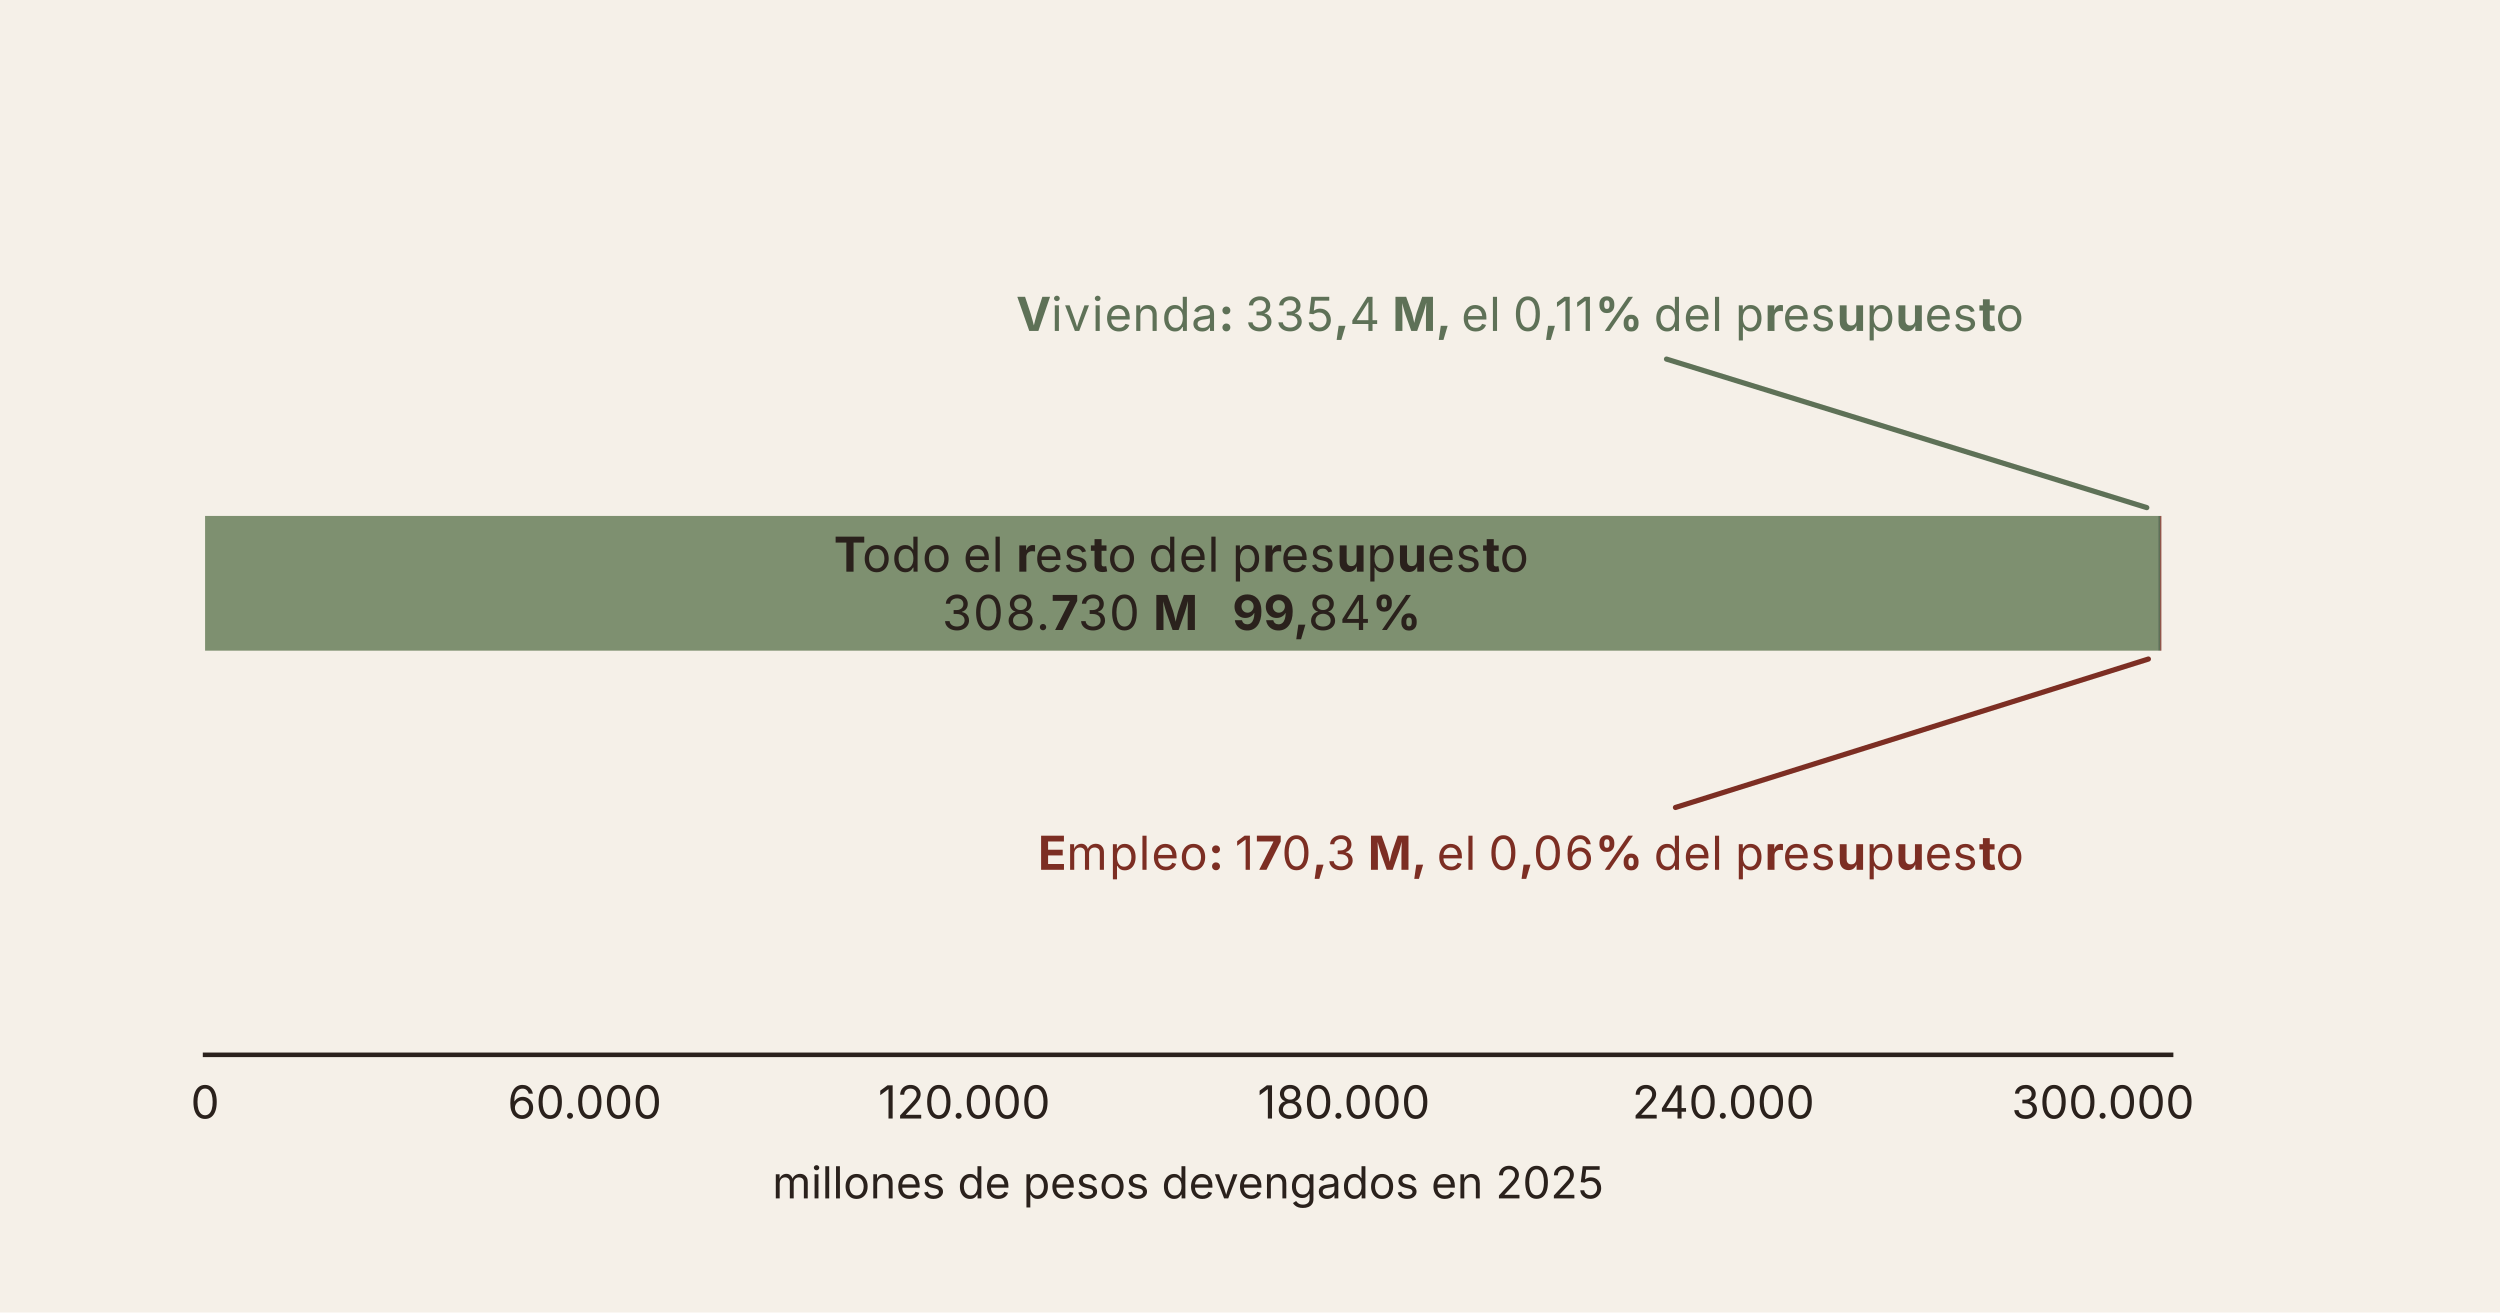
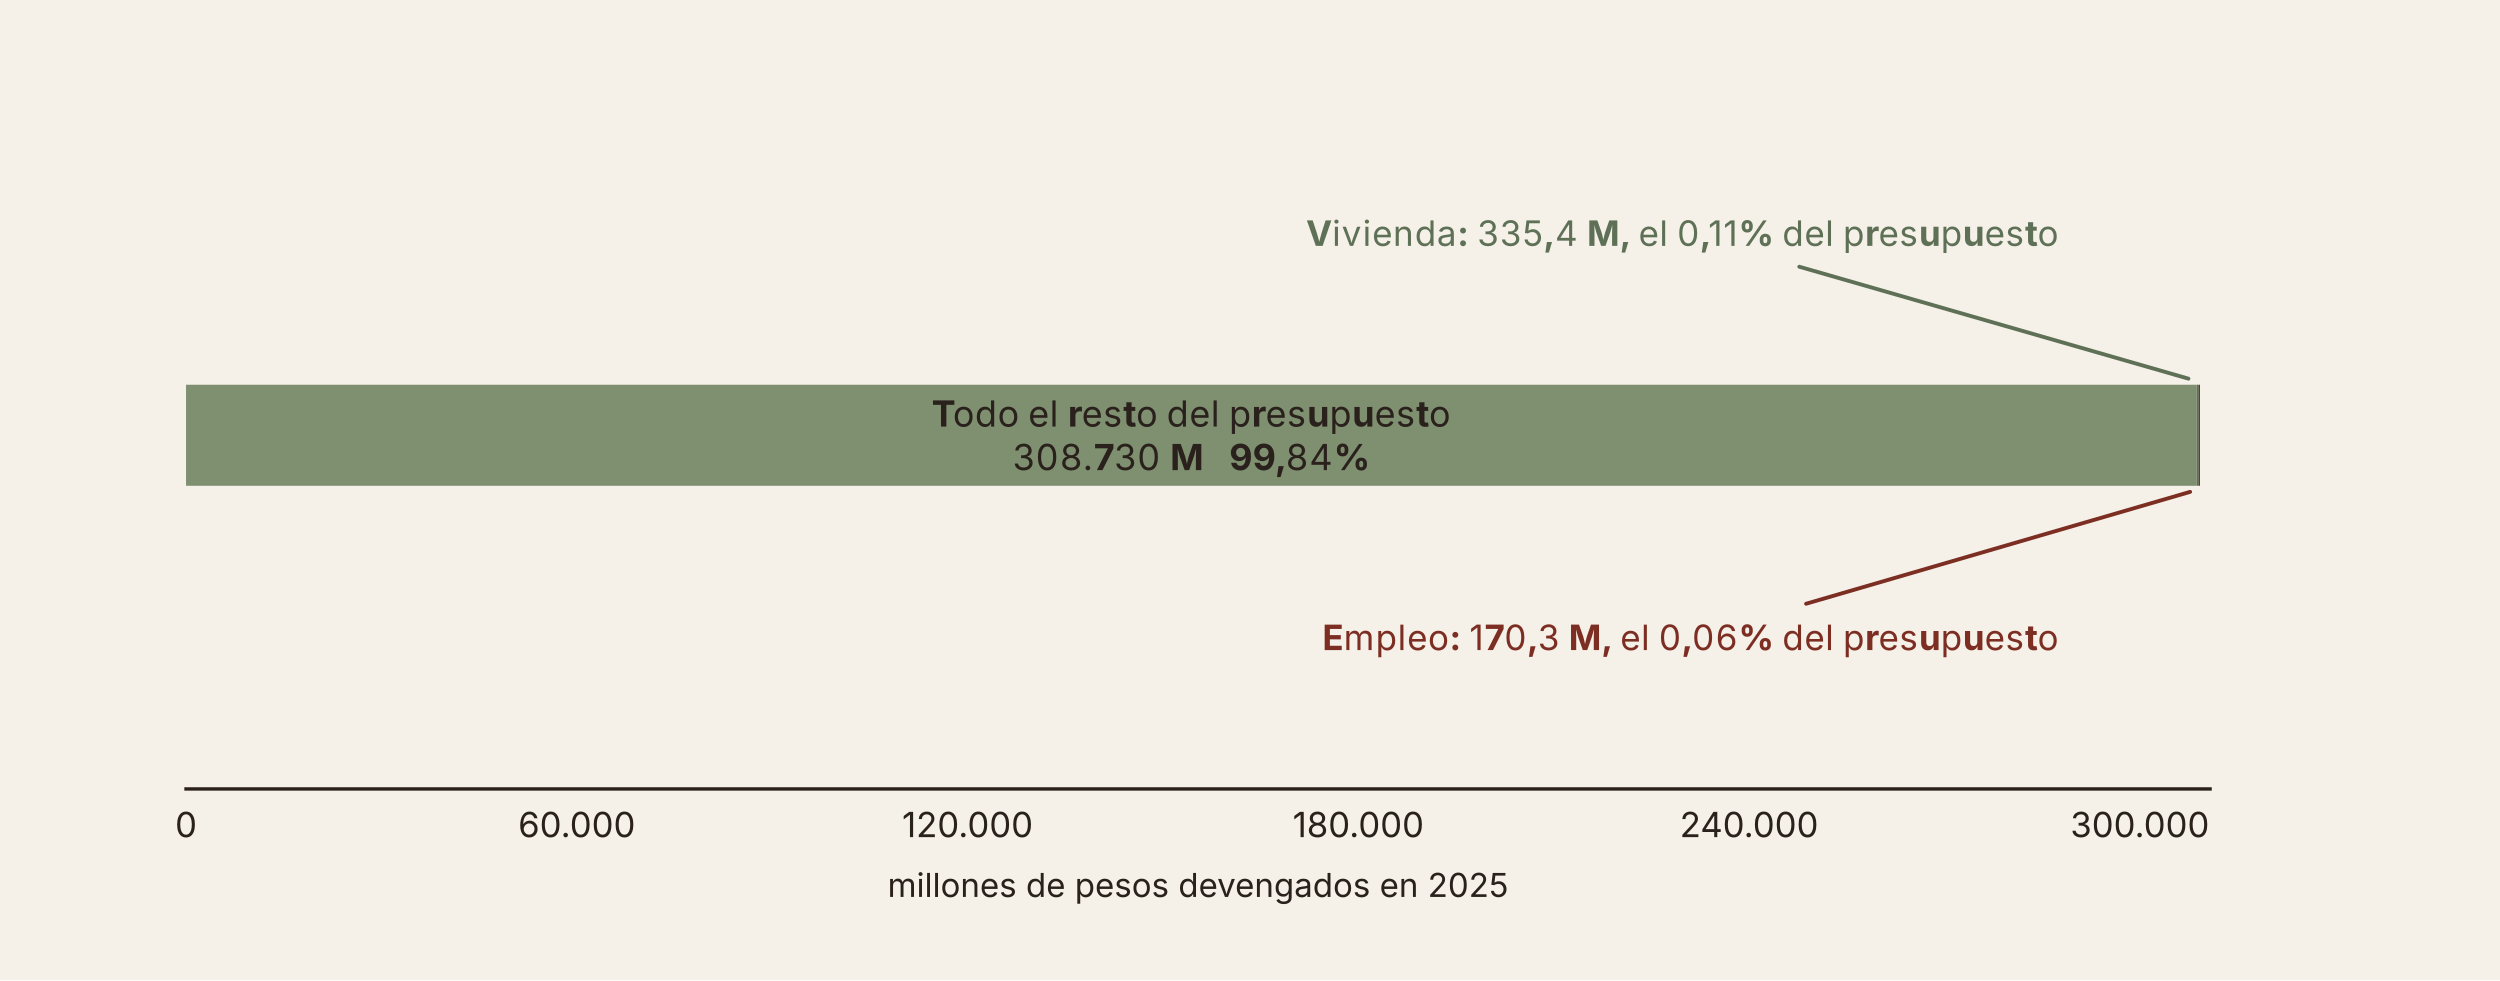
- <svg xmlns="http://www.w3.org/2000/svg" xmlns:xlink="http://www.w3.org/1999/xlink" width="384pt" height="201.6pt" viewBox="0 0 384 201.6" version="1.1">
+ <svg xmlns="http://www.w3.org/2000/svg" xmlns:xlink="http://www.w3.org/1999/xlink" width="514.175pt" height="201.6pt" viewBox="0 0 514.175 201.6" version="1.1">
  <defs>
    <style type="text/css">*{stroke-linejoin: round; stroke-linecap: butt}</style>
  </defs>
  <g id="figure_1">
    <g id="patch_1">
-       <path d="M 0 201.6  L 384 201.6  L 384 0  L 0 0  z " style="fill: #f5f0e8" />
+       <path d="M 0 201.6  L 514.175 201.6  L 514.175 0  L 0 0  z " style="fill: #f5f0e8" />
    </g>
    <g id="axes_1">
      <g id="patch_2">
-         <path d="M 31.5 162.021  L 333.481 162.021  L 333.481 17.172  L 31.5 17.172  z " style="fill: #f5f0e8" />
+         <path d="M 38.26 162.263  L 454.542 162.263  L 454.542 16.772  L 38.26 16.772  z " style="fill: #f5f0e8" />
      </g>
      <g id="matplotlib.axis_1">
        <g id="xtick_1">
          <g id="line2d_1" />
          <g id="text_1">
-             <g style="fill: #2a211c" transform="translate(29.29172 171.802) scale(0.07 -0.07)">
+             <g style="fill: #2a211c" transform="translate(36.01075 172.1703) scale(0.0713 -0.0713)">
              <defs>
                <path id="Inter-Regular-53d" d="M 2019 -63  Q 1500 -63 1134 218  Q 769 500 575 1033  Q 381 1566 381 2325  Q 381 3081 576 3615  Q 772 4150 1137 4434  Q 1503 4719 2019 4719  Q 2534 4719 2901 4434  Q 3269 4150 3462 3615  Q 3656 3081 3656 2325  Q 3656 1569 3464 1034  Q 3272 500 2906 218  Q 2541 -63 2019 -63  z M 2019 456  Q 2359 456 2596 678  Q 2834 900 2959 1317  Q 3084 1734 3084 2325  Q 3084 2919 2959 3339  Q 2834 3759 2596 3981  Q 2359 4203 2019 4203  Q 1678 4203 1440 3979  Q 1203 3756 1078 3337  Q 953 2919 953 2325  Q 953 1734 1078 1317  Q 1203 900 1440 678  Q 1678 456 2019 456  z " transform="scale(0.015625)" />
              </defs>
              <use xlink:href="#Inter-Regular-53d" />
            </g>
          </g>
        </g>
        <g id="xtick_2">
          <g id="line2d_2" />
          <g id="text_2">
-             <g style="fill: #2a211c" transform="translate(77.96593 171.802) scale(0.07 -0.07)">
+             <g style="fill: #2a211c" transform="translate(106.5733 172.1703) scale(0.0713 -0.0713)">
              <defs>
                <path id="Inter-Regular-545" d="M 2019 -63  Q 1728 -63 1437 43  Q 1147 150 908 400  Q 669 650 525 1078  Q 381 1506 381 2150  Q 381 2766 498 3242  Q 616 3719 839 4048  Q 1063 4378 1378 4548  Q 1694 4719 2091 4719  Q 2481 4719 2790 4562  Q 3100 4406 3297 4128  Q 3494 3850 3550 3484  L 2969 3484  Q 2891 3788 2672 3991  Q 2453 4194 2091 4194  Q 1734 4194 1476 3984  Q 1219 3775 1081 3379  Q 944 2984 944 2425  L 981 2425  Q 1106 2619 1281 2758  Q 1456 2897 1672 2970  Q 1888 3044 2128 3044  Q 2528 3044 2859 2847  Q 3191 2650 3389 2301  Q 3588 1953 3588 1503  Q 3588 1069 3394 714  Q 3200 359 2847 148  Q 2494 -63 2019 -63  z M 2019 459  Q 2300 459 2525 600  Q 2750 741 2881 977  Q 3013 1213 3013 1503  Q 3013 1788 2886 2020  Q 2759 2253 2537 2390  Q 2316 2528 2034 2528  Q 1822 2528 1639 2445  Q 1456 2363 1318 2217  Q 1181 2072 1104 1886  Q 1028 1700 1028 1497  Q 1028 1222 1156 986  Q 1284 750 1509 604  Q 1734 459 2019 459  z " transform="scale(0.015625)" />
                <path id="Inter-Regular-5de" d="M 922 -41  Q 747 -41 623 82  Q 500 206 500 381  Q 500 556 623 679  Q 747 803 922 803  Q 1097 803 1220 679  Q 1344 556 1344 381  Q 1344 206 1220 82  Q 1097 -41 922 -41  z " transform="scale(0.015625)" />
              </defs>
              <use xlink:href="#Inter-Regular-545" />
              <use xlink:href="#Inter-Regular-53d" transform="translate(62.01562 0)" />
              <use xlink:href="#Inter-Regular-5de" transform="translate(122.5781 0)" />
              <use xlink:href="#Inter-Regular-53d" transform="translate(148.8594 0)" />
              <use xlink:href="#Inter-Regular-53d" transform="translate(211.9531 0)" />
              <use xlink:href="#Inter-Regular-53d" transform="translate(275.0469 0)" />
            </g>
          </g>
        </g>
        <g id="xtick_3">
          <g id="line2d_3" />
          <g id="text_3">
-             <g style="fill: #2a211c" transform="translate(134.8794 171.802) scale(0.07 -0.07)">
+             <g style="fill: #2a211c" transform="translate(185.5281 172.1703) scale(0.0713 -0.0713)">
              <defs>
                <path id="Inter-Regular-53e" d="M 2041 4656  L 2041 0  L 1456 0  L 1456 4106  L 1425 4106  L 300 3272  L 300 3909  L 1313 4656  L 2041 4656  z " transform="scale(0.015625)" />
                <path id="Inter-Regular-53f" d="M 481 0  L 481 428  L 2028 2106  Q 2288 2388 2459 2600  Q 2631 2813 2718 3005  Q 2806 3197 2806 3413  Q 2806 3656 2690 3834  Q 2575 4013 2378 4108  Q 2181 4203 1931 4203  Q 1666 4203 1470 4095  Q 1275 3988 1169 3792  Q 1063 3597 1063 3334  L 494 3334  Q 494 3747 684 4059  Q 875 4372 1203 4545  Q 1531 4719 1947 4719  Q 2363 4719 2683 4545  Q 3003 4372 3186 4078  Q 3369 3784 3369 3419  Q 3369 3166 3278 2927  Q 3188 2688 2959 2384  Q 2731 2081 2319 1644  L 1300 559  L 1300 522  L 3447 522  L 3447 0  L 481 0  z " transform="scale(0.015625)" />
              </defs>
              <use xlink:href="#Inter-Regular-53e" />
              <use xlink:href="#Inter-Regular-53f" transform="translate(40.67188 0)" />
              <use xlink:href="#Inter-Regular-53d" transform="translate(101.6562 0)" />
              <use xlink:href="#Inter-Regular-5de" transform="translate(162.2188 0)" />
              <use xlink:href="#Inter-Regular-53d" transform="translate(188.5 0)" />
              <use xlink:href="#Inter-Regular-53d" transform="translate(251.5938 0)" />
              <use xlink:href="#Inter-Regular-53d" transform="translate(314.6875 0)" />
            </g>
          </g>
        </g>
        <g id="xtick_4">
          <g id="line2d_4" />
          <g id="text_4">
-             <g style="fill: #2a211c" transform="translate(193.1496 171.802) scale(0.07 -0.07)">
+             <g style="fill: #2a211c" transform="translate(265.8649 172.1703) scale(0.0713 -0.0713)">
              <defs>
                <path id="Inter-Regular-547" d="M 1978 -63  Q 1506 -63 1145 104  Q 784 272 582 565  Q 381 859 381 1238  Q 381 1531 500 1782  Q 619 2034 825 2203  Q 1031 2372 1291 2419  L 1291 2444  Q 950 2531 750 2822  Q 550 3113 550 3481  Q 550 3838 734 4117  Q 919 4397 1241 4558  Q 1563 4719 1978 4719  Q 2388 4719 2709 4558  Q 3031 4397 3217 4117  Q 3403 3838 3403 3481  Q 3403 3113 3201 2822  Q 3000 2531 2669 2444  L 2669 2419  Q 2922 2372 3128 2203  Q 3334 2034 3456 1782  Q 3578 1531 3578 1238  Q 3578 859 3373 565  Q 3169 272 2808 104  Q 2447 -63 1978 -63  z M 1978 453  Q 2288 453 2513 554  Q 2738 656 2861 839  Q 2984 1022 2984 1269  Q 2984 1528 2853 1726  Q 2722 1925 2494 2039  Q 2266 2153 1978 2153  Q 1684 2153 1456 2039  Q 1228 1925 1097 1726  Q 966 1528 966 1269  Q 966 1022 1087 839  Q 1209 656 1437 554  Q 1666 453 1978 453  z M 1978 2650  Q 2225 2650 2415 2748  Q 2606 2847 2717 3025  Q 2828 3203 2828 3438  Q 2828 3672 2722 3844  Q 2616 4016 2423 4111  Q 2231 4206 1978 4206  Q 1722 4206 1530 4111  Q 1338 4016 1231 3844  Q 1125 3672 1125 3438  Q 1125 3203 1233 3025  Q 1341 2847 1534 2748  Q 1728 2650 1978 2650  z " transform="scale(0.015625)" />
              </defs>
              <use xlink:href="#Inter-Regular-53e" />
              <use xlink:href="#Inter-Regular-547" transform="translate(40.67188 0)" />
              <use xlink:href="#Inter-Regular-53d" transform="translate(102.5312 0)" />
              <use xlink:href="#Inter-Regular-5de" transform="translate(163.0938 0)" />
              <use xlink:href="#Inter-Regular-53d" transform="translate(189.375 0)" />
              <use xlink:href="#Inter-Regular-53d" transform="translate(252.4688 0)" />
              <use xlink:href="#Inter-Regular-53d" transform="translate(315.5625 0)" />
            </g>
          </g>
        </g>
        <g id="xtick_5">
          <g id="line2d_5" />
          <g id="text_5">
-             <g style="fill: #2a211c" transform="translate(250.6985 171.802) scale(0.07 -0.07)">
+             <g style="fill: #2a211c" transform="translate(345.4669 172.1703) scale(0.0713 -0.0713)">
              <defs>
                <path id="Inter-Regular-542" d="M 375 947  L 375 1431  L 2413 4656  L 2772 4656  L 2772 3913  L 2531 3913  L 1009 1506  L 1009 1469  L 3766 1469  L 3766 947  L 375 947  z M 2566 0  L 2566 1091  L 2569 1319  L 2569 4656  L 3134 4656  L 3134 0  L 2566 0  z " transform="scale(0.015625)" />
              </defs>
              <use xlink:href="#Inter-Regular-53f" />
              <use xlink:href="#Inter-Regular-542" transform="translate(59.42188 0)" />
              <use xlink:href="#Inter-Regular-53d" transform="translate(124.0156 0)" />
              <use xlink:href="#Inter-Regular-5de" transform="translate(184.5781 0)" />
              <use xlink:href="#Inter-Regular-53d" transform="translate(210.8594 0)" />
              <use xlink:href="#Inter-Regular-53d" transform="translate(273.9531 0)" />
              <use xlink:href="#Inter-Regular-53d" transform="translate(337.0469 0)" />
            </g>
          </g>
        </g>
        <g id="xtick_6">
          <g id="line2d_6" />
          <g id="text_6">
-             <g style="fill: #2a211c" transform="translate(308.9698 171.802) scale(0.07 -0.07)">
+             <g style="fill: #2a211c" transform="translate(425.8048 172.1703) scale(0.0713 -0.0713)">
              <defs>
                <path id="Inter-Regular-541" d="M 1984 -63  Q 1528 -63 1175 93  Q 822 250 614 528  Q 406 806 391 1175  L 991 1175  Q 1009 953 1142 792  Q 1275 631 1492 545  Q 1709 459 1975 459  Q 2269 459 2495 561  Q 2722 663 2853 847  Q 2984 1031 2984 1272  Q 2984 1525 2857 1717  Q 2731 1909 2490 2018  Q 2250 2128 1903 2128  L 1525 2128  L 1525 2644  L 1903 2644  Q 2175 2644 2383 2742  Q 2591 2841 2706 3019  Q 2822 3197 2822 3438  Q 2822 3669 2720 3841  Q 2619 4013 2431 4108  Q 2244 4203 1991 4203  Q 1753 4203 1545 4117  Q 1338 4031 1205 3872  Q 1072 3713 1063 3484  L 491 3484  Q 503 3850 709 4128  Q 916 4406 1255 4562  Q 1594 4719 2003 4719  Q 2438 4719 2752 4544  Q 3066 4369 3234 4084  Q 3403 3800 3403 3469  Q 3403 3075 3195 2800  Q 2988 2525 2631 2419  L 2631 2381  Q 2928 2334 3139 2181  Q 3350 2028 3461 1793  Q 3572 1559 3572 1266  Q 3572 884 3365 584  Q 3159 284 2800 110  Q 2441 -63 1984 -63  z " transform="scale(0.015625)" />
              </defs>
              <use xlink:href="#Inter-Regular-541" />
              <use xlink:href="#Inter-Regular-53d" transform="translate(61.76562 0)" />
              <use xlink:href="#Inter-Regular-53d" transform="translate(124.8594 0)" />
              <use xlink:href="#Inter-Regular-5de" transform="translate(185.4219 0)" />
              <use xlink:href="#Inter-Regular-53d" transform="translate(211.7031 0)" />
              <use xlink:href="#Inter-Regular-53d" transform="translate(274.7969 0)" />
              <use xlink:href="#Inter-Regular-53d" transform="translate(337.8906 0)" />
            </g>
          </g>
        </g>
        <g id="text_7">
-           <g style="fill: #2a211c" transform="translate(118.6374 184.078) scale(0.068 -0.068)">
+           <g style="fill: #2a211c" transform="translate(182.548 184.4776) scale(0.068 -0.068)">
            <defs>
              <path id="Inter-Regular-2fe" d="M 494 0  L 494 3494  L 1041 3494  L 1044 2713  L 1000 2713  Q 1072 2997 1226 3183  Q 1381 3369 1589 3462  Q 1797 3556 2022 3556  Q 2403 3556 2639 3322  Q 2875 3088 2944 2706  L 2869 2706  Q 2931 2969 3097 3159  Q 3263 3350 3498 3453  Q 3734 3556 4013 3556  Q 4316 3556 4566 3425  Q 4816 3294 4964 3028  Q 5113 2763 5113 2356  L 5113 0  L 4550 0  L 4550 2341  Q 4550 2719 4337 2881  Q 4125 3044 3844 3044  Q 3609 3044 3439 2945  Q 3269 2847 3176 2675  Q 3084 2503 3084 2281  L 3084 0  L 2522 0  L 2522 2397  Q 2522 2688 2328 2866  Q 2134 3044 1838 3044  Q 1634 3044 1454 2948  Q 1275 2853 1165 2665  Q 1056 2478 1056 2200  L 1056 0  L 494 0  z " transform="scale(0.015625)" />
              <path id="Inter-Regular-2b1" d="M 494 0  L 494 3494  L 1056 3494  L 1056 0  L 494 0  z M 778 4066  Q 619 4066 503 4175  Q 387 4284 387 4438  Q 387 4594 503 4701  Q 619 4809 778 4809  Q 940 4809 1056 4701  Q 1172 4594 1172 4438  Q 1172 4284 1056 4175  Q 940 4066 778 4066  z " transform="scale(0.015625)" />
              <path id="Inter-Regular-2e0" d="M 1056 4656  L 1056 0  L 494 0  L 494 4656  L 1056 4656  z " transform="scale(0.015625)" />
              <path id="Inter-Regular-316" d="M 1916 -75  Q 1441 -75 1083 150  Q 725 375 525 781  Q 325 1188 325 1725  Q 325 2272 525 2680  Q 725 3088 1083 3313  Q 1441 3538 1916 3538  Q 2394 3538 2753 3313  Q 3113 3088 3313 2680  Q 3513 2272 3513 1725  Q 3513 1188 3313 781  Q 3113 375 2753 150  Q 2394 -75 1916 -75  z M 1916 428  Q 2269 428 2497 609  Q 2725 791 2834 1086  Q 2944 1381 2944 1725  Q 2944 2072 2834 2370  Q 2725 2669 2497 2851  Q 2269 3034 1916 3034  Q 1566 3034 1341 2851  Q 1116 2669 1006 2372  Q 897 2075 897 1725  Q 897 1381 1006 1086  Q 1116 791 1341 609  Q 1566 428 1916 428  z " transform="scale(0.015625)" />
              <path id="Inter-Regular-305" d="M 1056 2094  L 1056 0  L 494 0  L 494 3494  L 1034 3494  L 1038 2647  L 959 2647  Q 1119 3131 1414 3334  Q 1709 3538 2106 3538  Q 2459 3538 2725 3392  Q 2991 3247 3139 2955  Q 3288 2663 3288 2219  L 3288 0  L 2725 0  L 2725 2172  Q 2725 2575 2514 2803  Q 2303 3031 1938 3031  Q 1688 3031 1488 2922  Q 1288 2813 1172 2603  Q 1056 2394 1056 2094  z " transform="scale(0.015625)" />
              <path id="Inter-Regular-266" d="M 1963 -75  Q 1456 -75 1089 150  Q 722 375 523 778  Q 325 1181 325 1719  Q 325 2256 519 2665  Q 713 3075 1067 3306  Q 1422 3538 1897 3538  Q 2175 3538 2445 3445  Q 2716 3353 2936 3148  Q 3156 2944 3287 2609  Q 3419 2275 3419 1791  L 3419 1556  L 706 1556  L 706 2031  L 3116 2031  L 2853 1856  Q 2853 2200 2745 2467  Q 2638 2734 2425 2886  Q 2213 3038 1897 3038  Q 1581 3038 1356 2883  Q 1131 2728 1012 2479  Q 894 2231 894 1947  L 894 1631  Q 894 1244 1028 973  Q 1163 703 1405 564  Q 1647 425 1966 425  Q 2172 425 2340 484  Q 2509 544 2631 664  Q 2753 784 2819 963  L 3363 813  Q 3281 550 3087 350  Q 2894 150 2608 37  Q 2322 -75 1963 -75  z " transform="scale(0.015625)" />
              <path id="Inter-Regular-367" d="M 1681 -75  Q 1322 -75 1042 29  Q 763 134 581 340  Q 400 547 338 847  L 872 975  Q 947 688 1155 553  Q 1363 419 1675 419  Q 2041 419 2258 575  Q 2475 731 2475 947  Q 2475 1128 2348 1248  Q 2222 1369 1963 1428  L 1381 1566  Q 906 1678 675 1914  Q 444 2150 444 2519  Q 444 2819 612 3048  Q 781 3278 1073 3408  Q 1366 3538 1738 3538  Q 2097 3538 2348 3430  Q 2600 3322 2758 3133  Q 2916 2944 2994 2697  L 2484 2566  Q 2413 2753 2245 2906  Q 2078 3059 1741 3059  Q 1428 3059 1220 2915  Q 1013 2772 1013 2553  Q 1013 2359 1153 2242  Q 1294 2125 1600 2053  L 2128 1928  Q 2603 1816 2831 1580  Q 3059 1344 3059 984  Q 3059 678 2886 439  Q 2713 200 2402 62  Q 2091 -75 1681 -75  z " transform="scale(0.015625)" />
              <path id="Inter-Regular-6f1" transform="scale(0.015625)" />
              <path id="Inter-Regular-255" d="M 1803 -75  Q 1369 -75 1034 147  Q 700 369 512 775  Q 325 1181 325 1738  Q 325 2291 514 2695  Q 703 3100 1037 3319  Q 1372 3538 1806 3538  Q 2147 3538 2347 3425  Q 2547 3313 2655 3170  Q 2763 3028 2819 2934  L 2863 2934  L 2863 4656  L 3425 4656  L 3425 0  L 2881 0  L 2881 541  L 2819 541  Q 2763 444 2652 298  Q 2541 153 2339 39  Q 2138 -75 1803 -75  z M 1888 428  Q 2206 428 2425 595  Q 2644 763 2756 1059  Q 2869 1356 2869 1744  Q 2869 2131 2758 2420  Q 2647 2709 2428 2871  Q 2209 3034 1888 3034  Q 1556 3034 1336 2862  Q 1116 2691 1006 2398  Q 897 2106 897 1744  Q 897 1378 1008 1079  Q 1119 781 1341 604  Q 1563 428 1888 428  z " transform="scale(0.015625)" />
              <path id="Inter-Regular-34b" d="M 494 -1306  L 494 3494  L 1038 3494  L 1038 2934  L 1100 2934  Q 1159 3028 1265 3170  Q 1372 3313 1572 3425  Q 1772 3538 2113 3538  Q 2550 3538 2883 3319  Q 3216 3100 3405 2695  Q 3594 2291 3594 1738  Q 3594 1181 3406 775  Q 3219 369 2886 147  Q 2553 -75 2116 -75  Q 1784 -75 1581 39  Q 1378 153 1268 298  Q 1159 444 1100 541  L 1056 541  L 1056 -1306  L 494 -1306  z M 2031 428  Q 2359 428 2579 604  Q 2800 781 2911 1079  Q 3022 1378 3022 1744  Q 3022 2106 2912 2398  Q 2803 2691 2583 2862  Q 2363 3034 2031 3034  Q 1709 3034 1490 2871  Q 1272 2709 1161 2420  Q 1050 2131 1050 1744  Q 1050 1356 1162 1059  Q 1275 763 1495 595  Q 1716 428 2031 428  z " transform="scale(0.015625)" />
              <path id="Inter-Regular-3d4" d="M 1503 0  L 169 3494  L 784 3494  L 1528 1422  Q 1647 1100 1730 779  Q 1813 459 1903 159  L 1697 159  Q 1788 459 1870 779  Q 1953 1100 2069 1422  L 2813 3494  L 3428 3494  L 2094 0  L 1503 0  z " transform="scale(0.015625)" />
              <path id="Inter-Regular-292" d="M 1909 -1381  Q 1522 -1381 1239 -1282  Q 956 -1184 768 -1021  Q 581 -859 472 -669  L 928 -375  Q 1003 -475 1114 -597  Q 1225 -719 1414 -805  Q 1603 -891 1909 -891  Q 2328 -891 2598 -691  Q 2869 -491 2869 -59  L 2869 641  L 2816 641  Q 2756 541 2648 403  Q 2541 266 2339 161  Q 2138 56 1800 56  Q 1381 56 1047 254  Q 713 453 519 834  Q 325 1216 325 1763  Q 325 2303 515 2701  Q 706 3100 1042 3319  Q 1378 3538 1813 3538  Q 2150 3538 2351 3427  Q 2553 3316 2662 3172  Q 2772 3028 2831 2934  L 2884 2934  L 2884 3494  L 3431 3494  L 3431 -91  Q 3431 -541 3228 -827  Q 3025 -1113 2679 -1247  Q 2334 -1381 1909 -1381  z M 1894 556  Q 2213 556 2431 701  Q 2650 847 2762 1120  Q 2875 1394 2875 1775  Q 2875 2147 2764 2430  Q 2653 2713 2434 2873  Q 2216 3034 1894 3034  Q 1563 3034 1341 2864  Q 1119 2694 1008 2409  Q 897 2125 897 1775  Q 897 1416 1009 1141  Q 1122 866 1344 711  Q 1566 556 1894 556  z " transform="scale(0.015625)" />
              <path id="Inter-Regular-1fb" d="M 1472 -81  Q 1141 -81 870 44  Q 600 169 440 409  Q 281 650 281 994  Q 281 1294 400 1481  Q 519 1669 717 1776  Q 916 1884 1156 1937  Q 1397 1991 1641 2022  Q 1953 2063 2150 2084  Q 2347 2106 2442 2159  Q 2538 2213 2538 2341  L 2538 2359  Q 2538 2578 2456 2729  Q 2375 2881 2212 2962  Q 2050 3044 1806 3044  Q 1556 3044 1378 2966  Q 1200 2888 1089 2770  Q 978 2653 922 2531  L 381 2709  Q 516 3028 744 3208  Q 972 3388 1247 3463  Q 1522 3538 1791 3538  Q 1966 3538 2189 3495  Q 2413 3453 2620 3328  Q 2828 3203 2964 2958  Q 3100 2713 3100 2303  L 3100 0  L 2547 0  L 2547 475  L 2509 475  Q 2450 353 2319 223  Q 2188 94 1978 6  Q 1769 -81 1472 -81  z M 1569 416  Q 1881 416 2097 537  Q 2313 659 2425 854  Q 2538 1050 2538 1263  L 2538 1747  Q 2503 1706 2387 1673  Q 2272 1641 2123 1616  Q 1975 1591 1836 1573  Q 1697 1556 1616 1547  Q 1413 1522 1236 1461  Q 1059 1400 953 1283  Q 847 1166 847 966  Q 847 784 940 662  Q 1034 541 1196 478  Q 1359 416 1569 416  z " transform="scale(0.015625)" />
              <path id="Inter-Regular-543" d="M 1863 -63  Q 1453 -63 1128 98  Q 803 259 609 539  Q 416 819 400 1175  L 975 1175  Q 994 969 1116 806  Q 1238 644 1433 551  Q 1628 459 1863 459  Q 2144 459 2364 590  Q 2584 722 2709 953  Q 2834 1184 2834 1478  Q 2834 1778 2703 2015  Q 2572 2253 2345 2389  Q 2119 2525 1825 2525  Q 1609 2525 1387 2456  Q 1166 2388 1028 2281  L 472 2350  L 747 4656  L 3197 4656  L 3197 4134  L 1247 4134  L 1088 2775  L 1113 2775  Q 1256 2894 1475 2970  Q 1694 3047 1934 3047  Q 2253 3047 2523 2931  Q 2794 2816 2994 2605  Q 3194 2394 3305 2109  Q 3416 1825 3416 1488  Q 3416 1041 3214 691  Q 3013 341 2663 139  Q 2313 -63 1863 -63  z " transform="scale(0.015625)" />
            </defs>
            <use xlink:href="#Inter-Regular-2fe" />
            <use xlink:href="#Inter-Regular-2b1" transform="translate(87.59375 0)" />
            <use xlink:href="#Inter-Regular-2e0" transform="translate(111.8125 0)" />
            <use xlink:href="#Inter-Regular-2e0" transform="translate(136.0312 0)" />
            <use xlink:href="#Inter-Regular-316" transform="translate(160.25 0)" />
            <use xlink:href="#Inter-Regular-305" transform="translate(220.2188 0)" />
            <use xlink:href="#Inter-Regular-266" transform="translate(279.2969 0)" />
            <use xlink:href="#Inter-Regular-367" transform="translate(337.5938 0)" />
            <use xlink:href="#Inter-Regular-6f1" transform="translate(390.375 0)" />
            <use xlink:href="#Inter-Regular-255" transform="translate(418.5 0)" />
            <use xlink:href="#Inter-Regular-266" transform="translate(479.7344 0)" />
            <use xlink:href="#Inter-Regular-6f1" transform="translate(538.0312 0)" />
            <use xlink:href="#Inter-Regular-34b" transform="translate(566.1562 0)" />
            <use xlink:href="#Inter-Regular-266" transform="translate(627.3906 0)" />
            <use xlink:href="#Inter-Regular-367" transform="translate(685.6875 0)" />
            <use xlink:href="#Inter-Regular-316" transform="translate(738.4688 0)" />
            <use xlink:href="#Inter-Regular-367" transform="translate(798.4375 0)" />
            <use xlink:href="#Inter-Regular-6f1" transform="translate(851.2188 0)" />
            <use xlink:href="#Inter-Regular-255" transform="translate(879.3438 0)" />
            <use xlink:href="#Inter-Regular-266" transform="translate(940.5781 0)" />
            <use xlink:href="#Inter-Regular-3d4" transform="translate(996.9219 0)" />
            <use xlink:href="#Inter-Regular-266" transform="translate(1051.172 0)" />
            <use xlink:href="#Inter-Regular-305" transform="translate(1109.469 0)" />
            <use xlink:href="#Inter-Regular-292" transform="translate(1168.547 0)" />
            <use xlink:href="#Inter-Regular-1fb" transform="translate(1229.875 0)" />
            <use xlink:href="#Inter-Regular-255" transform="translate(1286.031 0)" />
            <use xlink:href="#Inter-Regular-316" transform="translate(1347.266 0)" />
            <use xlink:href="#Inter-Regular-367" transform="translate(1407.234 0)" />
            <use xlink:href="#Inter-Regular-6f1" transform="translate(1460.016 0)" />
            <use xlink:href="#Inter-Regular-266" transform="translate(1488.141 0)" />
            <use xlink:href="#Inter-Regular-305" transform="translate(1546.438 0)" />
            <use xlink:href="#Inter-Regular-6f1" transform="translate(1605.516 0)" />
            <use xlink:href="#Inter-Regular-53f" transform="translate(1633.641 0)" />
            <use xlink:href="#Inter-Regular-53d" transform="translate(1694.625 0)" />
            <use xlink:href="#Inter-Regular-53f" transform="translate(1757.719 0)" />
            <use xlink:href="#Inter-Regular-543" transform="translate(1818.703 0)" />
          </g>
        </g>
      </g>
      <g id="matplotlib.axis_2" />
      <g id="patch_3">
-         <path d="M 31.5 162.021  L 333.481 162.021  " style="fill: none; stroke: #2a211c; stroke-width: 0.7; stroke-linejoin: miter; stroke-linecap: square" />
+         <path d="M 38.26 162.263  L 454.542 162.263  " style="fill: none; stroke: #2a211c; stroke-width: 0.7; stroke-linejoin: miter; stroke-linecap: square" />
      </g>
      <g id="patch_4">
-         <path d="M 31.5 99.943  L 331.487 99.943  L 331.487 79.25  L 31.5 79.25  z " clip-path="url(#pfbd412b657)" style="fill: #7e9070" />
+         <path d="M 38.26 99.91  L 451.794 99.91  L 451.794 79.126  L 38.26 79.126  z " clip-path="url(#pe98ddeebc2)" style="fill: #7e9070" />
      </g>
      <g id="patch_5">
-         <path d="M 331.487 99.943  L 331.813 99.943  L 331.813 79.25  L 331.487 79.25  z " clip-path="url(#pfbd412b657)" style="fill: #5e7157" />
+         <path d="M 451.794 99.91  L 452.243 99.91  L 452.243 79.126  L 451.794 79.126  z " clip-path="url(#pe98ddeebc2)" style="fill: #5e7157" />
      </g>
      <g id="patch_6">
-         <path d="M 331.813 99.943  L 331.979 99.943  L 331.979 79.25  L 331.813 79.25  z " clip-path="url(#pfbd412b657)" style="fill: #7c2e23" />
+         <path d="M 452.243 99.91  L 452.471 99.91  L 452.471 79.126  L 452.243 79.126  z " clip-path="url(#pe98ddeebc2)" style="fill: #7c2e23" />
      </g>
      <g id="text_8">
-         <g style="fill: #2a211c" transform="translate(128.0812 87.81143) scale(0.074 -0.074)">
+         <g style="fill: #2a211c" transform="translate(191.6144 87.73278) scale(0.074 -0.074)">
          <defs>
            <path id="Inter-Regular-19b" d="M 234 3866  L 234 4656  L 4038 4656  L 4038 3866  L 2616 3866  L 2616 0  L 1659 0  L 1659 3866  L 234 3866  z " transform="scale(0.015625)" />
            <path id="Inter-Regular-354" d="M 400 0  L 400 3494  L 1306 3494  L 1306 2884  L 1344 2884  Q 1441 3209 1667 3375  Q 1894 3541 2188 3541  Q 2259 3541 2342 3533  Q 2425 3525 2491 3509  L 2491 2672  Q 2428 2694 2309 2706  Q 2191 2719 2084 2719  Q 1872 2719 1700 2626  Q 1528 2534 1433 2370  Q 1338 2206 1338 1988  L 1338 0  L 400 0  z " transform="scale(0.015625)" />
            <path id="Inter-Regular-379" d="M 2134 3494  L 2134 2778  L 63 2778  L 63 3494  L 2134 3494  z M 544 4325  L 1481 4325  L 1481 1022  Q 1481 856 1554 776  Q 1628 697 1800 697  Q 1853 697 1950 711  Q 2047 725 2097 738  L 2231 34  Q 2075 -13 1920 -31  Q 1766 -50 1625 -50  Q 1100 -50 822 206  Q 544 463 544 941  L 544 4325  z " transform="scale(0.015625)" />
            <path id="Inter-Regular-393" d="M 1603 -44  Q 1241 -44 969 114  Q 697 272 548 567  Q 400 863 400 1272  L 400 3494  L 1338 3494  L 1338 1434  Q 1338 1109 1506 925  Q 1675 741 1969 741  Q 2169 741 2322 827  Q 2475 913 2561 1077  Q 2647 1241 2647 1472  L 2647 3494  L 3584 3494  L 3584 0  L 2700 0  L 2688 872  L 2741 872  Q 2603 431 2320 193  Q 2038 -44 1603 -44  z " transform="scale(0.015625)" />
          </defs>
          <use xlink:href="#Inter-Regular-19b" />
          <use xlink:href="#Inter-Regular-316" transform="translate(58.9375 0)" />
          <use xlink:href="#Inter-Regular-255" transform="translate(120.2656 0)" />
          <use xlink:href="#Inter-Regular-316" transform="translate(183.2969 0)" />
          <use xlink:href="#Inter-Regular-6f1" transform="translate(244.625 0)" />
          <use xlink:href="#Inter-Regular-266" transform="translate(268.3125 0)" />
          <use xlink:href="#Inter-Regular-2e0" transform="translate(327.8906 0)" />
          <use xlink:href="#Inter-Regular-6f1" transform="translate(354.9844 0)" />
          <use xlink:href="#Inter-Regular-354" transform="translate(378.6719 0)" />
          <use xlink:href="#Inter-Regular-266" transform="translate(416.9531 0)" />
          <use xlink:href="#Inter-Regular-367" transform="translate(476.5312 0)" />
          <use xlink:href="#Inter-Regular-379" transform="translate(532.5312 0)" />
          <use xlink:href="#Inter-Regular-316" transform="translate(568.1875 0)" />
          <use xlink:href="#Inter-Regular-6f1" transform="translate(629.5156 0)" />
          <use xlink:href="#Inter-Regular-255" transform="translate(653.2031 0)" />
          <use xlink:href="#Inter-Regular-266" transform="translate(716.2344 0)" />
          <use xlink:href="#Inter-Regular-2e0" transform="translate(775.8125 0)" />
          <use xlink:href="#Inter-Regular-6f1" transform="translate(802.9062 0)" />
          <use xlink:href="#Inter-Regular-34b" transform="translate(826.5938 0)" />
          <use xlink:href="#Inter-Regular-354" transform="translate(889.625 0)" />
          <use xlink:href="#Inter-Regular-266" transform="translate(927.9062 0)" />
          <use xlink:href="#Inter-Regular-367" transform="translate(987.4844 0)" />
          <use xlink:href="#Inter-Regular-393" transform="translate(1043.484 0)" />
          <use xlink:href="#Inter-Regular-34b" transform="translate(1105.734 0)" />
          <use xlink:href="#Inter-Regular-393" transform="translate(1168.766 0)" />
          <use xlink:href="#Inter-Regular-266" transform="translate(1231.016 0)" />
          <use xlink:href="#Inter-Regular-367" transform="translate(1290.594 0)" />
          <use xlink:href="#Inter-Regular-379" transform="translate(1346.594 0)" />
          <use xlink:href="#Inter-Regular-316" transform="translate(1382.25 0)" />
        </g>
-         <g style="fill: #2a211c" transform="translate(144.7127 96.76514) scale(0.074 -0.074)">
+         <g style="fill: #2a211c" transform="translate(208.2459 96.68649) scale(0.074 -0.074)">
          <defs>
            <path id="Inter-Regular-546" d="M 553 0  L 2491 3838  L 2491 3869  L 234 3869  L 234 4656  L 3488 4656  L 3488 3856  L 1544 0  L 553 0  z " transform="scale(0.015625)" />
            <path id="Inter-Regular-124" d="M 422 0  L 422 4656  L 1884 4656  L 2641 2519  Q 2688 2369 2748 2131  Q 2809 1894 2871 1619  Q 2934 1344 2989 1084  Q 3044 825 3078 634  L 2894 634  Q 2928 822 2983 1080  Q 3038 1338 3100 1613  Q 3163 1888 3223 2128  Q 3284 2369 3331 2519  L 4075 4656  L 5544 4656  L 5544 0  L 4584 0  L 4584 2197  Q 4584 2347 4590 2575  Q 4597 2803 4603 3067  Q 4609 3331 4615 3598  Q 4622 3866 4625 4103  L 4684 4103  Q 4625 3844 4553 3567  Q 4481 3291 4407 3031  Q 4334 2772 4268 2555  Q 4203 2338 4156 2197  L 3384 0  L 2581 0  L 1797 2197  Q 1750 2338 1684 2552  Q 1619 2766 1545 3025  Q 1472 3284 1397 3561  Q 1322 3838 1253 4103  L 1328 4103  Q 1331 3878 1337 3612  Q 1344 3347 1351 3080  Q 1359 2813 1364 2583  Q 1369 2353 1369 2197  L 1369 0  L 422 0  z " transform="scale(0.015625)" />
            <path id="Inter-Regular-548" d="M 1988 -69  Q 1528 -69 1173 111  Q 819 291 603 602  Q 388 913 341 1297  L 1284 1297  Q 1341 1047 1525 900  Q 1709 753 1988 753  Q 2294 753 2505 936  Q 2716 1119 2823 1455  Q 2931 1791 2931 2250  L 2900 2250  Q 2794 2050 2617 1903  Q 2441 1756 2214 1676  Q 1988 1597 1731 1597  Q 1319 1597 992 1790  Q 666 1984 480 2326  Q 294 2669 294 3103  Q 294 3575 512 3942  Q 731 4309 1122 4520  Q 1513 4731 2028 4725  Q 2381 4725 2709 4604  Q 3038 4484 3298 4220  Q 3559 3956 3712 3518  Q 3866 3081 3866 2441  Q 3866 1853 3733 1387  Q 3600 922 3354 597  Q 3109 272 2762 101  Q 2416 -69 1988 -69  z M 2022 2297  Q 2194 2297 2342 2362  Q 2491 2428 2600 2543  Q 2709 2659 2771 2809  Q 2834 2959 2834 3134  Q 2834 3359 2729 3546  Q 2625 3734 2444 3848  Q 2263 3963 2028 3963  Q 1800 3963 1617 3852  Q 1434 3741 1328 3552  Q 1222 3363 1222 3128  Q 1222 2894 1326 2706  Q 1431 2519 1611 2408  Q 1791 2297 2022 2297  z " transform="scale(0.015625)" />
            <path id="Inter-Regular-5dd" d="M 372 -1234  L 647 703  L 1584 703  L 1009 -1234  L 372 -1234  z " transform="scale(0.015625)" />
            <path id="Inter-Regular-6d0" d="M 1597 2434  Q 1266 2434 1039 2575  Q 813 2716 697 2950  Q 581 3184 581 3459  L 581 3703  Q 581 3984 700 4217  Q 819 4450 1045 4590  Q 1272 4731 1597 4731  Q 1928 4731 2153 4590  Q 2378 4450 2495 4217  Q 2613 3984 2613 3703  L 2613 3459  Q 2613 3178 2494 2945  Q 2375 2713 2150 2573  Q 1925 2434 1597 2434  z M 1597 3006  Q 1806 3006 1882 3147  Q 1959 3288 1959 3459  L 1959 3703  Q 1959 3872 1886 4017  Q 1813 4163 1597 4163  Q 1391 4163 1311 4016  Q 1231 3869 1231 3703  L 1231 3459  Q 1231 3288 1311 3147  Q 1391 3006 1597 3006  z M 4903 -81  Q 4575 -81 4348 59  Q 4122 200 4005 434  Q 3888 669 3888 944  L 3888 1188  Q 3888 1469 4006 1701  Q 4125 1934 4353 2075  Q 4581 2216 4903 2216  Q 5238 2216 5463 2075  Q 5688 1934 5803 1701  Q 5919 1469 5919 1188  L 5919 944  Q 5919 666 5801 431  Q 5684 197 5457 58  Q 5231 -81 4903 -81  z M 4903 491  Q 5113 491 5189 631  Q 5266 772 5266 944  L 5266 1188  Q 5266 1356 5192 1501  Q 5119 1647 4903 1647  Q 4697 1647 4619 1500  Q 4541 1353 4541 1188  L 4541 944  Q 4541 772 4619 631  Q 4697 491 4903 491  z M 1309 0  L 4509 4656  L 5156 4656  L 1956 0  L 1309 0  z " transform="scale(0.015625)" />
          </defs>
          <use xlink:href="#Inter-Regular-541" />
          <use xlink:href="#Inter-Regular-53d" transform="translate(64.54688 0)" />
          <use xlink:href="#Inter-Regular-547" transform="translate(131.9844 0)" />
          <use xlink:href="#Inter-Regular-5de" transform="translate(194.9844 0)" />
          <use xlink:href="#Inter-Regular-546" transform="translate(225.8594 0)" />
          <use xlink:href="#Inter-Regular-541" transform="translate(282.3594 0)" />
          <use xlink:href="#Inter-Regular-53d" transform="translate(346.9062 0)" />
          <use xlink:href="#Inter-Regular-6f1" transform="translate(414.3438 0)" />
          <use xlink:href="#Inter-Regular-124" transform="translate(438.0312 0)" />
          <use xlink:href="#Inter-Regular-6f1" transform="translate(531.2031 0)" />
          <use xlink:href="#Inter-Regular-6f1" transform="translate(554.8906 0)" />
          <use xlink:href="#Inter-Regular-6f1" transform="translate(578.5781 0)" />
          <use xlink:href="#Inter-Regular-548" transform="translate(602.2656 0)" />
          <use xlink:href="#Inter-Regular-548" transform="translate(667.2031 0)" />
          <use xlink:href="#Inter-Regular-5dd" transform="translate(729.2188 0)" />
          <use xlink:href="#Inter-Regular-547" transform="translate(759.7969 0)" />
          <use xlink:href="#Inter-Regular-542" transform="translate(824.8906 0)" />
          <use xlink:href="#Inter-Regular-6d0" transform="translate(892.5156 0)" />
        </g>
      </g>
      <g id="patch_7">
-         <path d="M 255.977 55.158  Q 292.86 66.564 329.743 77.97  " style="fill: none; stroke: #5e7157; stroke-width: 0.8; stroke-linecap: round" />
+         <path d="M 370.067 54.859  Q 410.081 66.369 450.095 77.879  " style="fill: none; stroke: #5e7157; stroke-width: 0.8; stroke-linecap: round" />
      </g>
      <g id="text_9">
-         <g style="fill: #5e7157" transform="translate(156.0854 50.83017) scale(0.072 -0.072)">
+         <g style="fill: #5e7157" transform="translate(268.6166 50.56812) scale(0.072 -0.072)">
          <defs>
            <path id="Inter-Regular-1c8" d="M 1784 0  L 153 4656  L 1213 4656  L 1956 2409  Q 2091 1984 2228 1473  Q 2366 963 2519 356  L 2313 356  Q 2463 969 2594 1476  Q 2725 1984 2853 2409  L 3572 4656  L 4625 4656  L 3031 0  L 1784 0  z " transform="scale(0.015625)" />
            <path id="Inter-Regular-5e1" d="M 1069 -59  Q 841 -59 684 95  Q 528 250 528 478  Q 528 706 684 859  Q 841 1013 1069 1013  Q 1297 1013 1453 859  Q 1609 706 1609 478  Q 1609 250 1453 95  Q 1297 -59 1069 -59  z M 1069 2260  Q 841 2260 684 2414  Q 528 2569 528 2797  Q 528 3025 684 3178  Q 841 3332 1069 3332  Q 1297 3332 1453 3178  Q 1609 3025 1609 2797  Q 1609 2569 1453 2414  Q 1297 2260 1069 2260  z " transform="scale(0.015625)" />
          </defs>
          <use xlink:href="#Inter-Regular-1c8" />
          <use xlink:href="#Inter-Regular-2b1" transform="translate(74.65625 0)" />
          <use xlink:href="#Inter-Regular-3d4" transform="translate(101.75 0)" />
          <use xlink:href="#Inter-Regular-2b1" transform="translate(161.7188 0)" />
          <use xlink:href="#Inter-Regular-266" transform="translate(188.8125 0)" />
          <use xlink:href="#Inter-Regular-305" transform="translate(248.3906 0)" />
          <use xlink:href="#Inter-Regular-255" transform="translate(310.6406 0)" />
          <use xlink:href="#Inter-Regular-1fb" transform="translate(373.6719 0)" />
          <use xlink:href="#Inter-Regular-5e1" transform="translate(431.7344 0)" />
          <use xlink:href="#Inter-Regular-6f1" transform="translate(465.1406 0)" />
          <use xlink:href="#Inter-Regular-541" transform="translate(488.8281 0)" />
          <use xlink:href="#Inter-Regular-541" transform="translate(553.375 0)" />
          <use xlink:href="#Inter-Regular-543" transform="translate(617.9219 0)" />
          <use xlink:href="#Inter-Regular-5dd" transform="translate(677.8281 0)" />
          <use xlink:href="#Inter-Regular-542" transform="translate(711.2344 0)" />
          <use xlink:href="#Inter-Regular-6f1" transform="translate(778.8594 0)" />
          <use xlink:href="#Inter-Regular-124" transform="translate(802.5469 0)" />
          <use xlink:href="#Inter-Regular-5dd" transform="translate(895.7188 0)" />
          <use xlink:href="#Inter-Regular-6f1" transform="translate(926.0469 0)" />
          <use xlink:href="#Inter-Regular-266" transform="translate(949.7344 0)" />
          <use xlink:href="#Inter-Regular-2e0" transform="translate(1009.312 0)" />
          <use xlink:href="#Inter-Regular-6f1" transform="translate(1036.406 0)" />
          <use xlink:href="#Inter-Regular-53d" transform="translate(1060.094 0)" />
          <use xlink:href="#Inter-Regular-5dd" transform="translate(1124.609 0)" />
          <use xlink:href="#Inter-Regular-53e" transform="translate(1148.984 0)" />
          <use xlink:href="#Inter-Regular-53e" transform="translate(1192.094 0)" />
          <use xlink:href="#Inter-Regular-6d0" transform="translate(1235.203 0)" />
          <use xlink:href="#Inter-Regular-6f1" transform="translate(1336.766 0)" />
          <use xlink:href="#Inter-Regular-255" transform="translate(1360.453 0)" />
          <use xlink:href="#Inter-Regular-266" transform="translate(1423.484 0)" />
          <use xlink:href="#Inter-Regular-2e0" transform="translate(1483.062 0)" />
          <use xlink:href="#Inter-Regular-6f1" transform="translate(1510.156 0)" />
          <use xlink:href="#Inter-Regular-34b" transform="translate(1533.844 0)" />
          <use xlink:href="#Inter-Regular-354" transform="translate(1596.875 0)" />
          <use xlink:href="#Inter-Regular-266" transform="translate(1635.156 0)" />
          <use xlink:href="#Inter-Regular-367" transform="translate(1694.734 0)" />
          <use xlink:href="#Inter-Regular-393" transform="translate(1750.734 0)" />
          <use xlink:href="#Inter-Regular-34b" transform="translate(1812.984 0)" />
          <use xlink:href="#Inter-Regular-393" transform="translate(1876.016 0)" />
          <use xlink:href="#Inter-Regular-266" transform="translate(1938.266 0)" />
          <use xlink:href="#Inter-Regular-367" transform="translate(1997.844 0)" />
          <use xlink:href="#Inter-Regular-379" transform="translate(2053.844 0)" />
          <use xlink:href="#Inter-Regular-316" transform="translate(2089.5 0)" />
        </g>
      </g>
      <g id="patch_8">
-         <path d="M 257.354 124.026  Q 293.672 112.629 329.989 101.231  " style="fill: none; stroke: #7c2e23; stroke-width: 0.8; stroke-linecap: round" />
+         <path d="M 371.46 124.171  Q 410.95 112.666 450.439 101.162  " style="fill: none; stroke: #7c2e23; stroke-width: 0.8; stroke-linecap: round" />
      </g>
      <g id="text_10">
-         <g style="fill: #7c2e23" transform="translate(159.439 133.6009) scale(0.072 -0.072)">
+         <g style="fill: #7c2e23" transform="translate(271.9702 133.7056) scale(0.072 -0.072)">
          <defs>
            <path id="Inter-Regular-5f" d="M 422 0  L 422 4656  L 3538 4656  L 3538 3866  L 1375 3866  L 1375 2741  L 3372 2741  L 3372 1963  L 1375 1963  L 1375 791  L 3544 791  L 3544 0  L 422 0  z " transform="scale(0.015625)" />
          </defs>
          <use xlink:href="#Inter-Regular-5f" />
          <use xlink:href="#Inter-Regular-2fe" transform="translate(60.75 0)" />
          <use xlink:href="#Inter-Regular-34b" transform="translate(152.0156 0)" />
          <use xlink:href="#Inter-Regular-2e0" transform="translate(215.0469 0)" />
          <use xlink:href="#Inter-Regular-266" transform="translate(242.1406 0)" />
          <use xlink:href="#Inter-Regular-316" transform="translate(301.7188 0)" />
          <use xlink:href="#Inter-Regular-5e1" transform="translate(363.0469 0)" />
          <use xlink:href="#Inter-Regular-6f1" transform="translate(396.4531 0)" />
          <use xlink:href="#Inter-Regular-53e" transform="translate(420.1406 0)" />
          <use xlink:href="#Inter-Regular-546" transform="translate(463.25 0)" />
          <use xlink:href="#Inter-Regular-53d" transform="translate(519.8438 0)" />
          <use xlink:href="#Inter-Regular-5dd" transform="translate(584.3594 0)" />
          <use xlink:href="#Inter-Regular-541" transform="translate(615.4688 0)" />
          <use xlink:href="#Inter-Regular-6f1" transform="translate(680.0156 0)" />
          <use xlink:href="#Inter-Regular-124" transform="translate(703.7031 0)" />
          <use xlink:href="#Inter-Regular-5dd" transform="translate(796.875 0)" />
          <use xlink:href="#Inter-Regular-6f1" transform="translate(827.2031 0)" />
          <use xlink:href="#Inter-Regular-266" transform="translate(850.8906 0)" />
          <use xlink:href="#Inter-Regular-2e0" transform="translate(910.4688 0)" />
          <use xlink:href="#Inter-Regular-6f1" transform="translate(937.5625 0)" />
          <use xlink:href="#Inter-Regular-53d" transform="translate(961.25 0)" />
          <use xlink:href="#Inter-Regular-5dd" transform="translate(1025.766 0)" />
          <use xlink:href="#Inter-Regular-53d" transform="translate(1056.25 0)" />
          <use xlink:href="#Inter-Regular-545" transform="translate(1123.688 0)" />
          <use xlink:href="#Inter-Regular-6d0" transform="translate(1188.625 0)" />
          <use xlink:href="#Inter-Regular-6f1" transform="translate(1290.188 0)" />
          <use xlink:href="#Inter-Regular-255" transform="translate(1313.875 0)" />
          <use xlink:href="#Inter-Regular-266" transform="translate(1376.906 0)" />
          <use xlink:href="#Inter-Regular-2e0" transform="translate(1436.484 0)" />
          <use xlink:href="#Inter-Regular-6f1" transform="translate(1463.578 0)" />
          <use xlink:href="#Inter-Regular-34b" transform="translate(1487.266 0)" />
          <use xlink:href="#Inter-Regular-354" transform="translate(1550.297 0)" />
          <use xlink:href="#Inter-Regular-266" transform="translate(1588.578 0)" />
          <use xlink:href="#Inter-Regular-367" transform="translate(1648.156 0)" />
          <use xlink:href="#Inter-Regular-393" transform="translate(1704.156 0)" />
          <use xlink:href="#Inter-Regular-34b" transform="translate(1766.406 0)" />
          <use xlink:href="#Inter-Regular-393" transform="translate(1829.438 0)" />
          <use xlink:href="#Inter-Regular-266" transform="translate(1891.688 0)" />
          <use xlink:href="#Inter-Regular-367" transform="translate(1951.266 0)" />
          <use xlink:href="#Inter-Regular-379" transform="translate(2007.266 0)" />
          <use xlink:href="#Inter-Regular-316" transform="translate(2042.922 0)" />
        </g>
      </g>
    </g>
  </g>
  <defs>
-     <clipPath id="pfbd412b657">
-       <rect x="31.5" y="17.172" width="301.981" height="144.849" />
+     <clipPath id="pe98ddeebc2">
+       <rect x="38.26" y="16.772" width="416.282" height="145.491" />
    </clipPath>
  </defs>
</svg>
